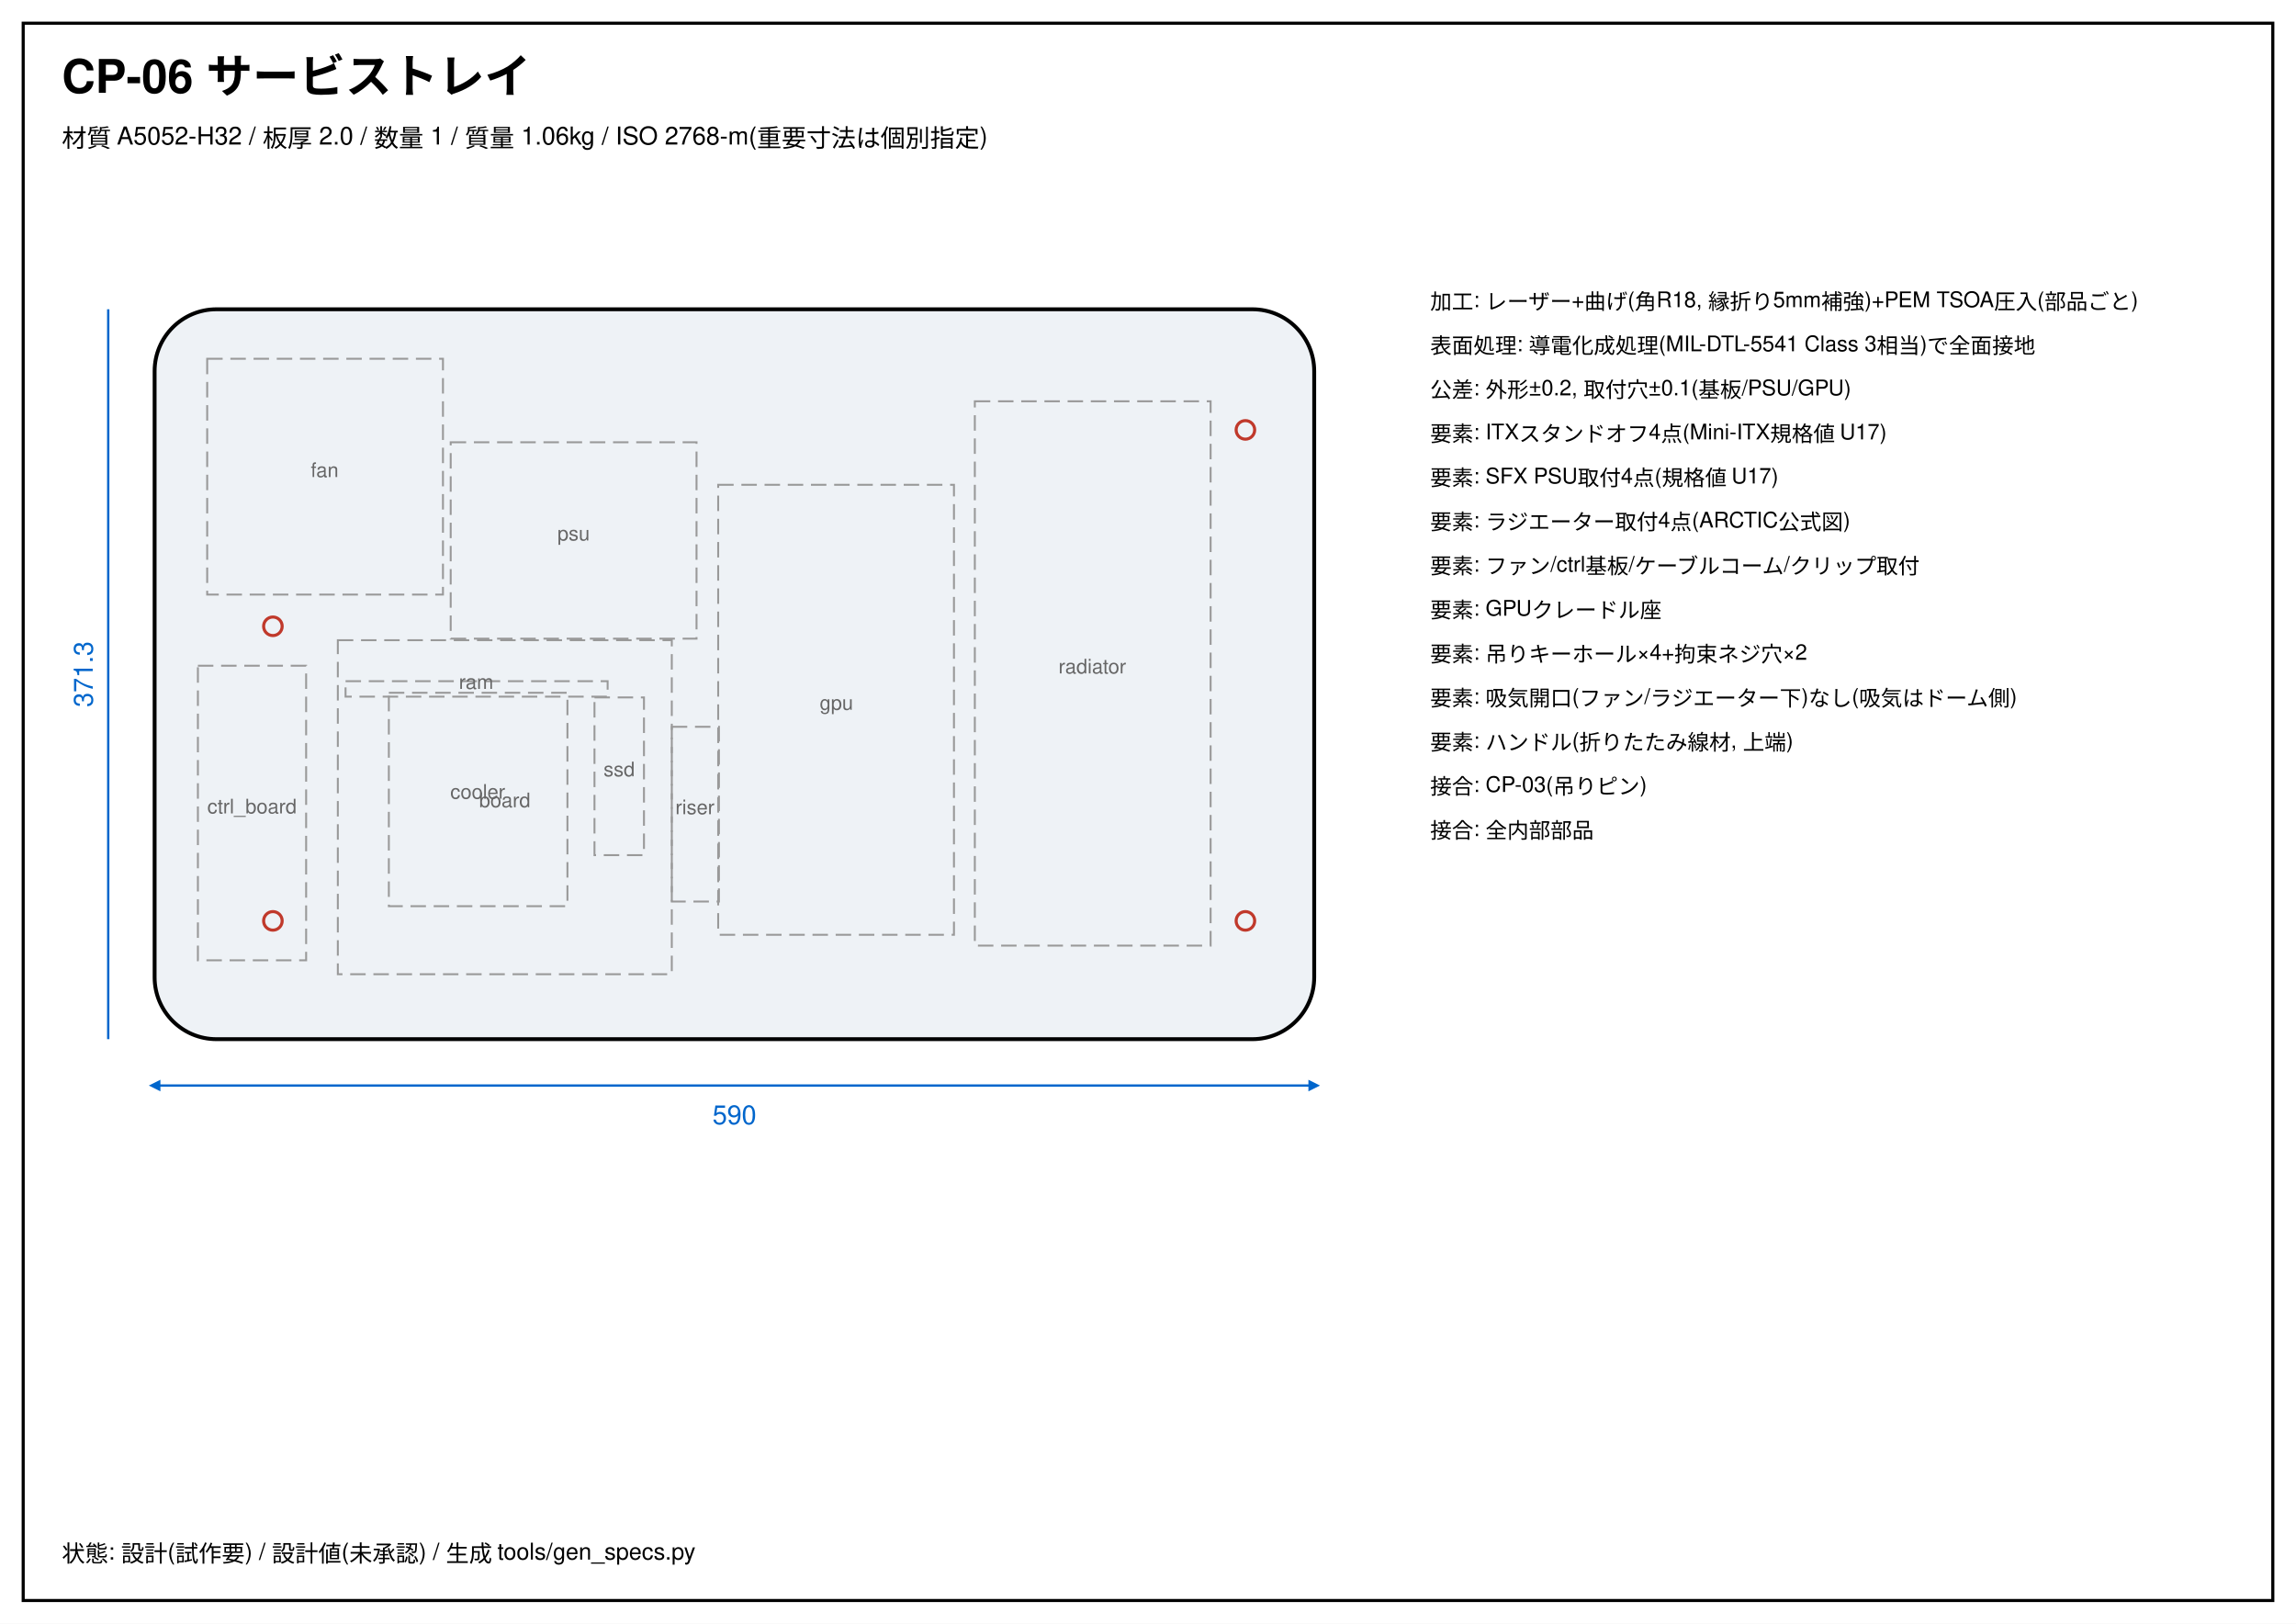
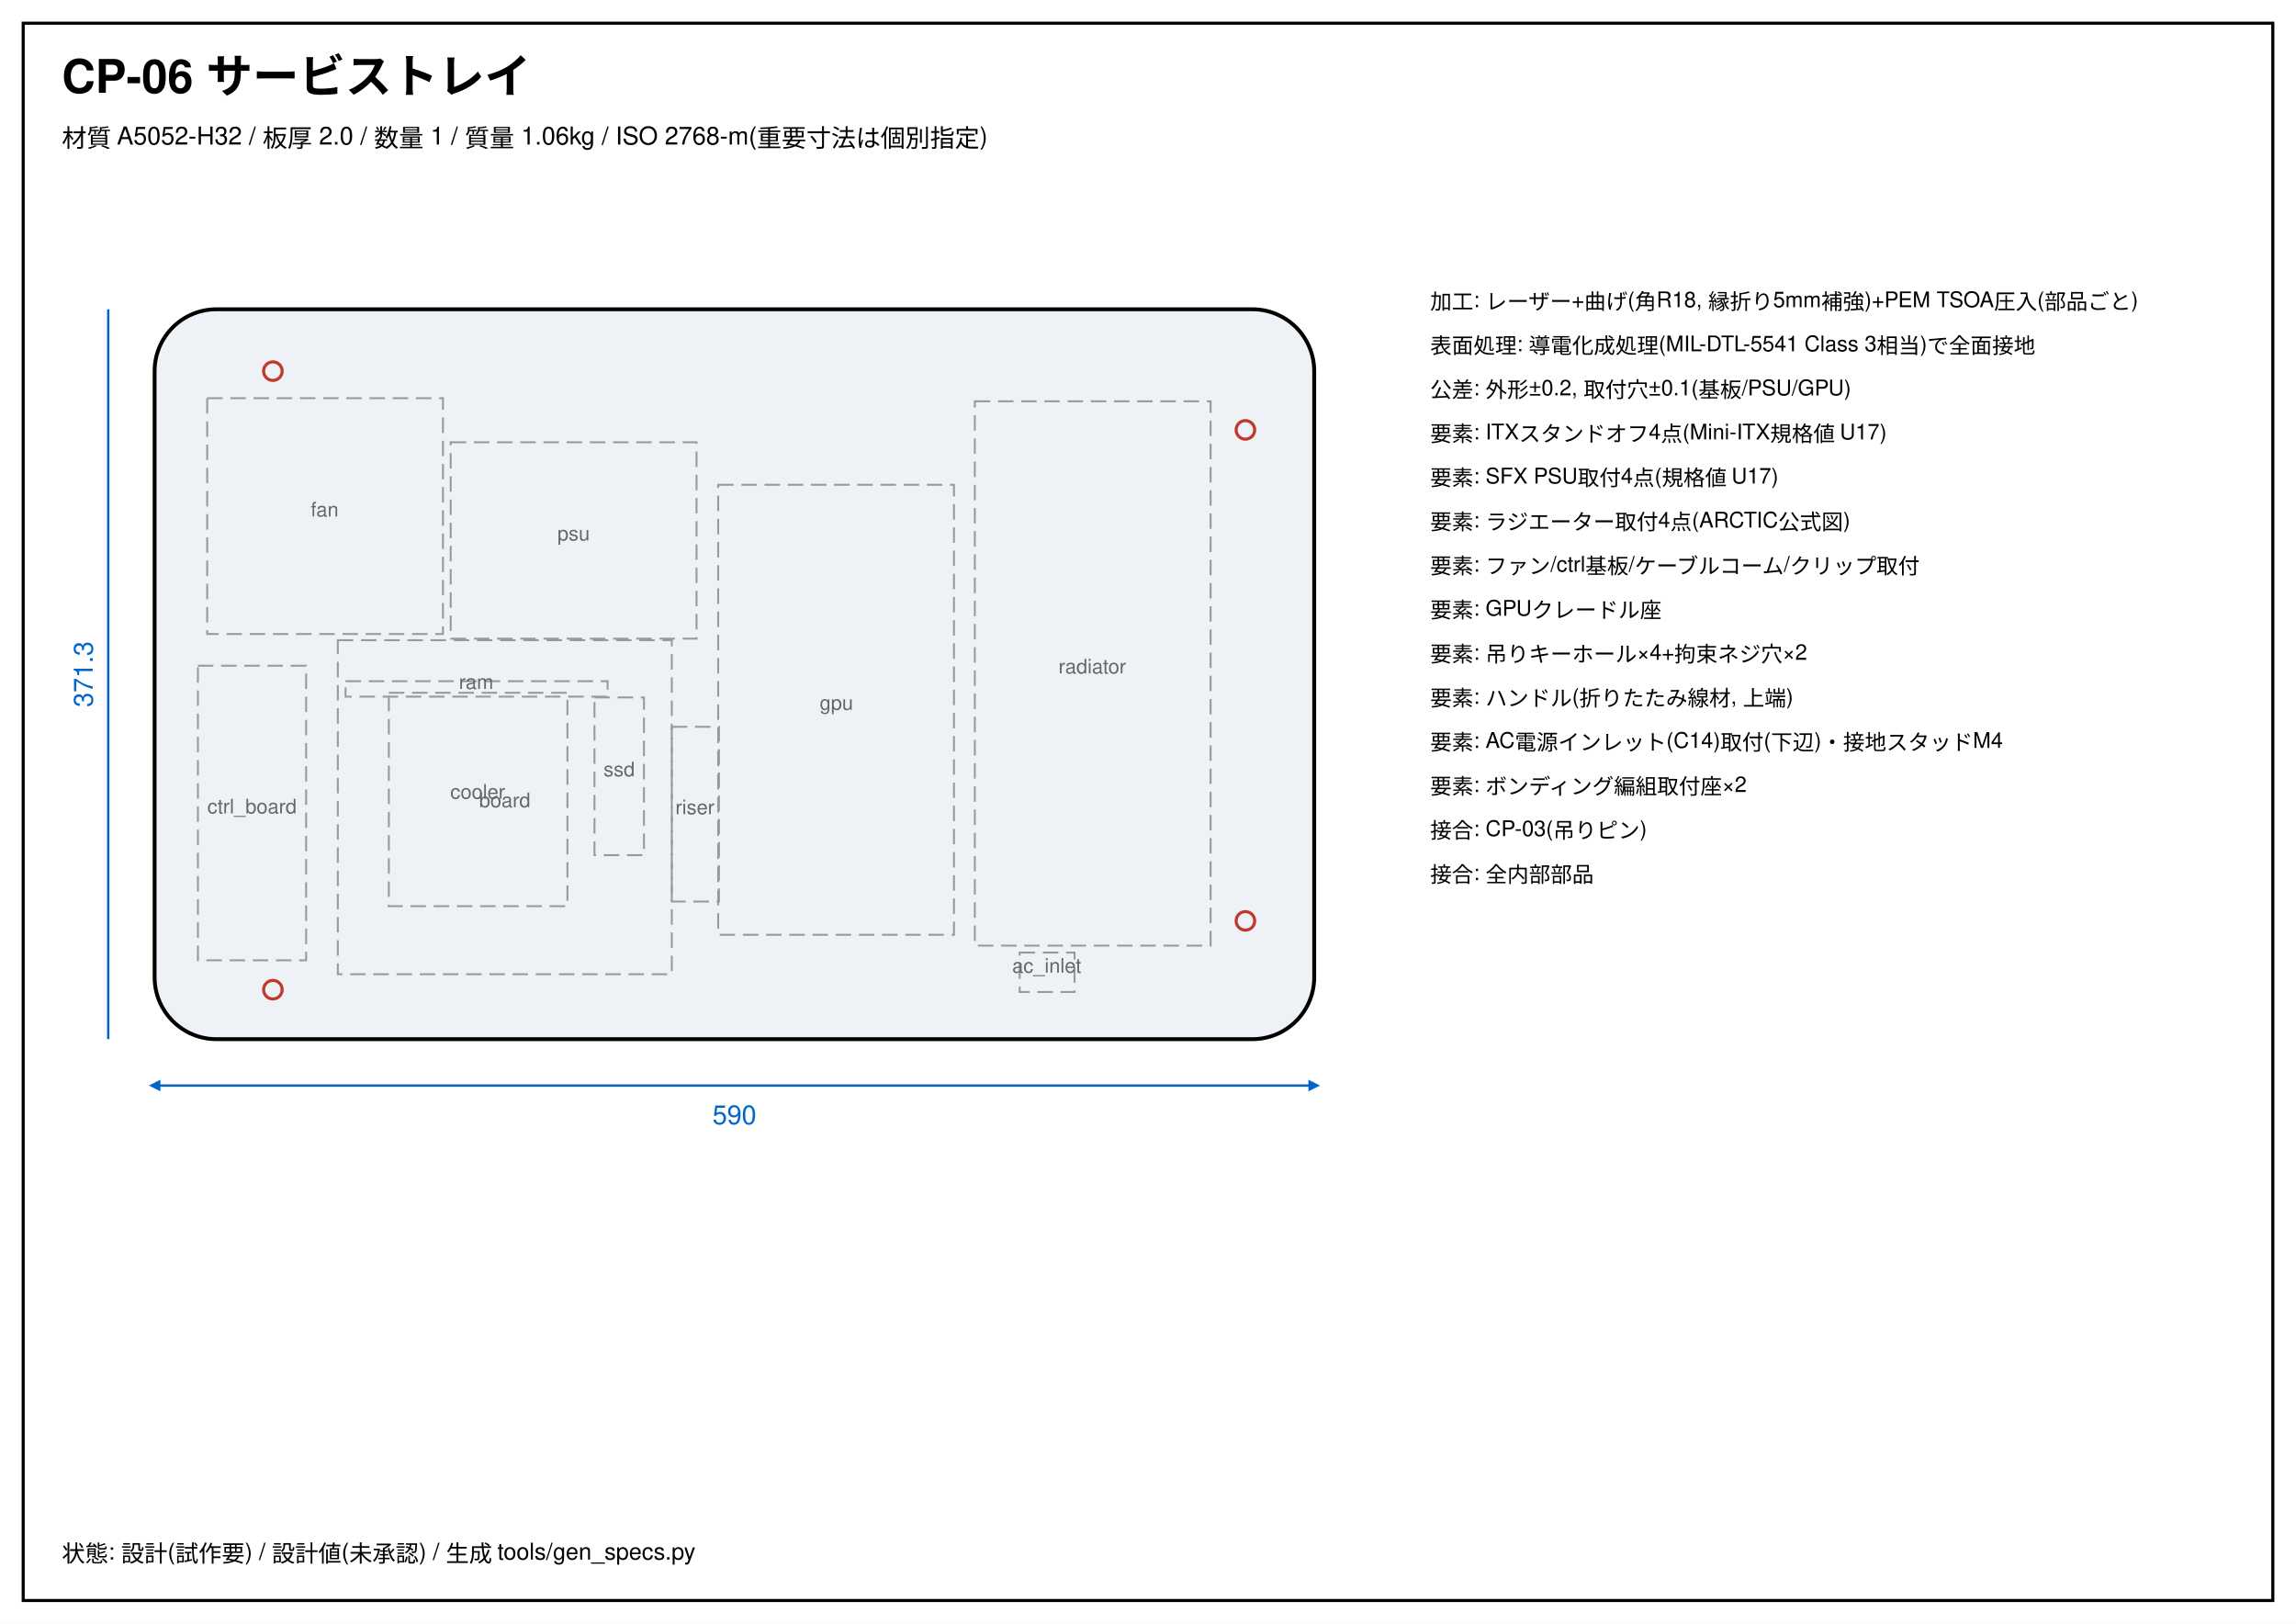
<svg xmlns="http://www.w3.org/2000/svg" viewBox="0 0 297 210" font-family="Helvetica,Arial,sans-serif">
  <rect width="100%" height="100%" fill="#fff" />
  <rect x="3" y="3" width="291" height="204" fill="none" stroke="#000" stroke-width=".4" />
  <text x="8" y="12" font-size="6" font-weight="bold">CP-06 サービストレイ</text>
  <text x="8" y="19" font-size="3.2">材質 A5052-H32 / 板厚 2.0 / 数量 1 / 質量 1.06kg / ISO 2768-m(重要寸法は個別指定)</text>
  <rect x="20" y="40" width="150.0" height="94.4" rx="8.0" fill="#eef2f6" stroke="#000" stroke-width=".5" />
  <line x1="20" y1="140.398" x2="170.0" y2="140.398" stroke="#06c" stroke-width=".3" marker-start="url(#a)" marker-end="url(#a)" />
  <text x="95.0" y="145.398" font-size="3.4" text-anchor="middle" fill="#06c">590</text>
  <line x1="14" y1="40" x2="14" y2="134.398" stroke="#06c" stroke-width=".3" />
  <text x="12" y="87.199" font-size="3.4" text-anchor="middle" fill="#06c" transform="rotate(-90 12 87.19915)">371.3</text>
  <rect x="43.7" y="82.8" width="43.2" height="43.2" fill="none" stroke="#999" stroke-width=".25" stroke-dasharray="2,1" />
  <text x="65.3" y="104.4" font-size="2.6" text-anchor="middle" fill="#666">board</text>
  <rect x="50.3" y="89.6" width="23.1" height="27.6" fill="none" stroke="#999" stroke-width=".25" stroke-dasharray="2,1" />
  <text x="61.8" y="103.3" font-size="2.6" text-anchor="middle" fill="#666">cooler</text>
  <rect x="126.1" y="51.9" width="30.5" height="70.4" fill="none" stroke="#999" stroke-width=".25" stroke-dasharray="2,1" />
  <text x="141.3" y="87.1" font-size="2.6" text-anchor="middle" fill="#666">radiator</text>
  <rect x="92.9" y="62.7" width="30.5" height="58.2" fill="none" stroke="#999" stroke-width=".25" stroke-dasharray="2,1" />
  <text x="108.2" y="91.8" font-size="2.6" text-anchor="middle" fill="#666">gpu</text>
  <rect x="86.9" y="94.0" width="6.1" height="22.6" fill="none" stroke="#999" stroke-width=".25" stroke-dasharray="2,1" />
  <text x="89.9" y="105.3" font-size="2.6" text-anchor="middle" fill="#666">riser</text>
  <rect x="58.3" y="57.2" width="31.8" height="25.4" fill="none" stroke="#999" stroke-width=".25" stroke-dasharray="2,1" />
  <text x="74.2" y="69.9" font-size="2.6" text-anchor="middle" fill="#666">psu</text>
-   <rect x="26.8" y="46.4" width="30.5" height="30.5" fill="none" stroke="#999" stroke-width=".25" stroke-dasharray="2,1" />
-   <text x="42.0" y="61.7" font-size="2.6" text-anchor="middle" fill="#666">fan</text>
+   <rect x="26.8" y="51.5" width="30.5" height="30.5" fill="none" stroke="#999" stroke-width=".25" stroke-dasharray="2,1" />
+   <text x="42.0" y="66.8" font-size="2.6" text-anchor="middle" fill="#666">fan</text>
  <rect x="25.6" y="86.1" width="14.0" height="38.1" fill="none" stroke="#999" stroke-width=".25" stroke-dasharray="2,1" />
  <text x="32.6" y="105.2" font-size="2.6" text-anchor="middle" fill="#666">ctrl_board</text>
  <rect x="76.9" y="90.2" width="6.4" height="20.4" fill="none" stroke="#999" stroke-width=".25" stroke-dasharray="2,1" />
  <text x="80.1" y="100.4" font-size="2.6" text-anchor="middle" fill="#666">ssd</text>
  <rect x="44.7" y="88.1" width="33.9" height="2.0" fill="none" stroke="#999" stroke-width=".25" stroke-dasharray="2,1" />
  <text x="61.6" y="89.1" font-size="2.6" text-anchor="middle" fill="#666">ram</text>
-   <circle cx="35.3" cy="119.1" r="1.2" fill="none" stroke="#c0392b" stroke-width=".4" />
+   <rect x="131.9" y="123.2" width="7.1" height="5.1" fill="none" stroke="#999" stroke-width=".25" stroke-dasharray="2,1" />
+   <text x="135.4" y="125.8" font-size="2.6" text-anchor="middle" fill="#666">ac_inlet</text>
+   <circle cx="35.3" cy="128.0" r="1.2" fill="none" stroke="#c0392b" stroke-width=".4" />
  <circle cx="161.1" cy="119.1" r="1.2" fill="none" stroke="#c0392b" stroke-width=".4" />
-   <circle cx="35.3" cy="81.0" r="1.2" fill="none" stroke="#c0392b" stroke-width=".4" />
+   <circle cx="35.3" cy="48.0" r="1.2" fill="none" stroke="#c0392b" stroke-width=".4" />
  <circle cx="161.1" cy="55.6" r="1.2" fill="none" stroke="#c0392b" stroke-width=".4" />
  <defs>
    <marker id="a" markerWidth="5" markerHeight="5" refX="2.5" refY="2.5" orient="auto-start-reverse">
      <path d="M0,0 L5,2.5 L0,5 z" fill="#06c" />
    </marker>
  </defs>
  <text x="185" y="40" font-size="2.8">加工: レーザー+曲げ(角R18, 縁折り5mm補強)+PEM TSOA圧入(部品ごと)</text>
  <text x="185" y="45.7" font-size="2.8">表面処理: 導電化成処理(MIL-DTL-5541 Class 3相当)で全面接地</text>
  <text x="185" y="51.4" font-size="2.8">公差: 外形±0.2, 取付穴±0.1(基板/PSU/GPU)</text>
  <text x="185" y="57.1" font-size="2.8">要素: ITXスタンドオフ4点(Mini-ITX規格値 U17)</text>
  <text x="185" y="62.8" font-size="2.8">要素: SFX PSU取付4点(規格値 U17)</text>
  <text x="185" y="68.5" font-size="2.8">要素: ラジエーター取付4点(ARCTIC公式図)</text>
  <text x="185" y="74.2" font-size="2.8">要素: ファン/ctrl基板/ケーブルコーム/クリップ取付</text>
  <text x="185" y="79.9" font-size="2.8">要素: GPUクレードル座</text>
  <text x="185" y="85.6" font-size="2.8">要素: 吊りキーホール×4+拘束ネジ穴×2</text>
-   <text x="185" y="91.3" font-size="2.8">要素: 吸気開口(ファン/ラジエーター下)なし(吸気はドーム側)</text>
-   <text x="185" y="97" font-size="2.8">要素: ハンドル(折りたたみ線材, 上端)</text>
-   <text x="185" y="102.7" font-size="2.8">接合: CP-03(吊りピン)</text>
-   <text x="185" y="108.4" font-size="2.8">接合: 全内部部品</text>
+   <text x="185" y="91.3" font-size="2.8">要素: ハンドル(折りたたみ線材, 上端)</text>
+   <text x="185" y="97" font-size="2.8">要素: AC電源インレット(C14)取付(下辺)・接地スタッドM4</text>
+   <text x="185" y="102.7" font-size="2.8">要素: ボンディング編組取付座×2</text>
+   <text x="185" y="108.4" font-size="2.8">接合: CP-03(吊りピン)</text>
+   <text x="185" y="114.1" font-size="2.8">接合: 全内部部品</text>
  <text x="8" y="202" font-size="3">状態: 設計(試作要) / 設計値(未承認) / 生成 tools/gen_specs.py</text>
</svg>
